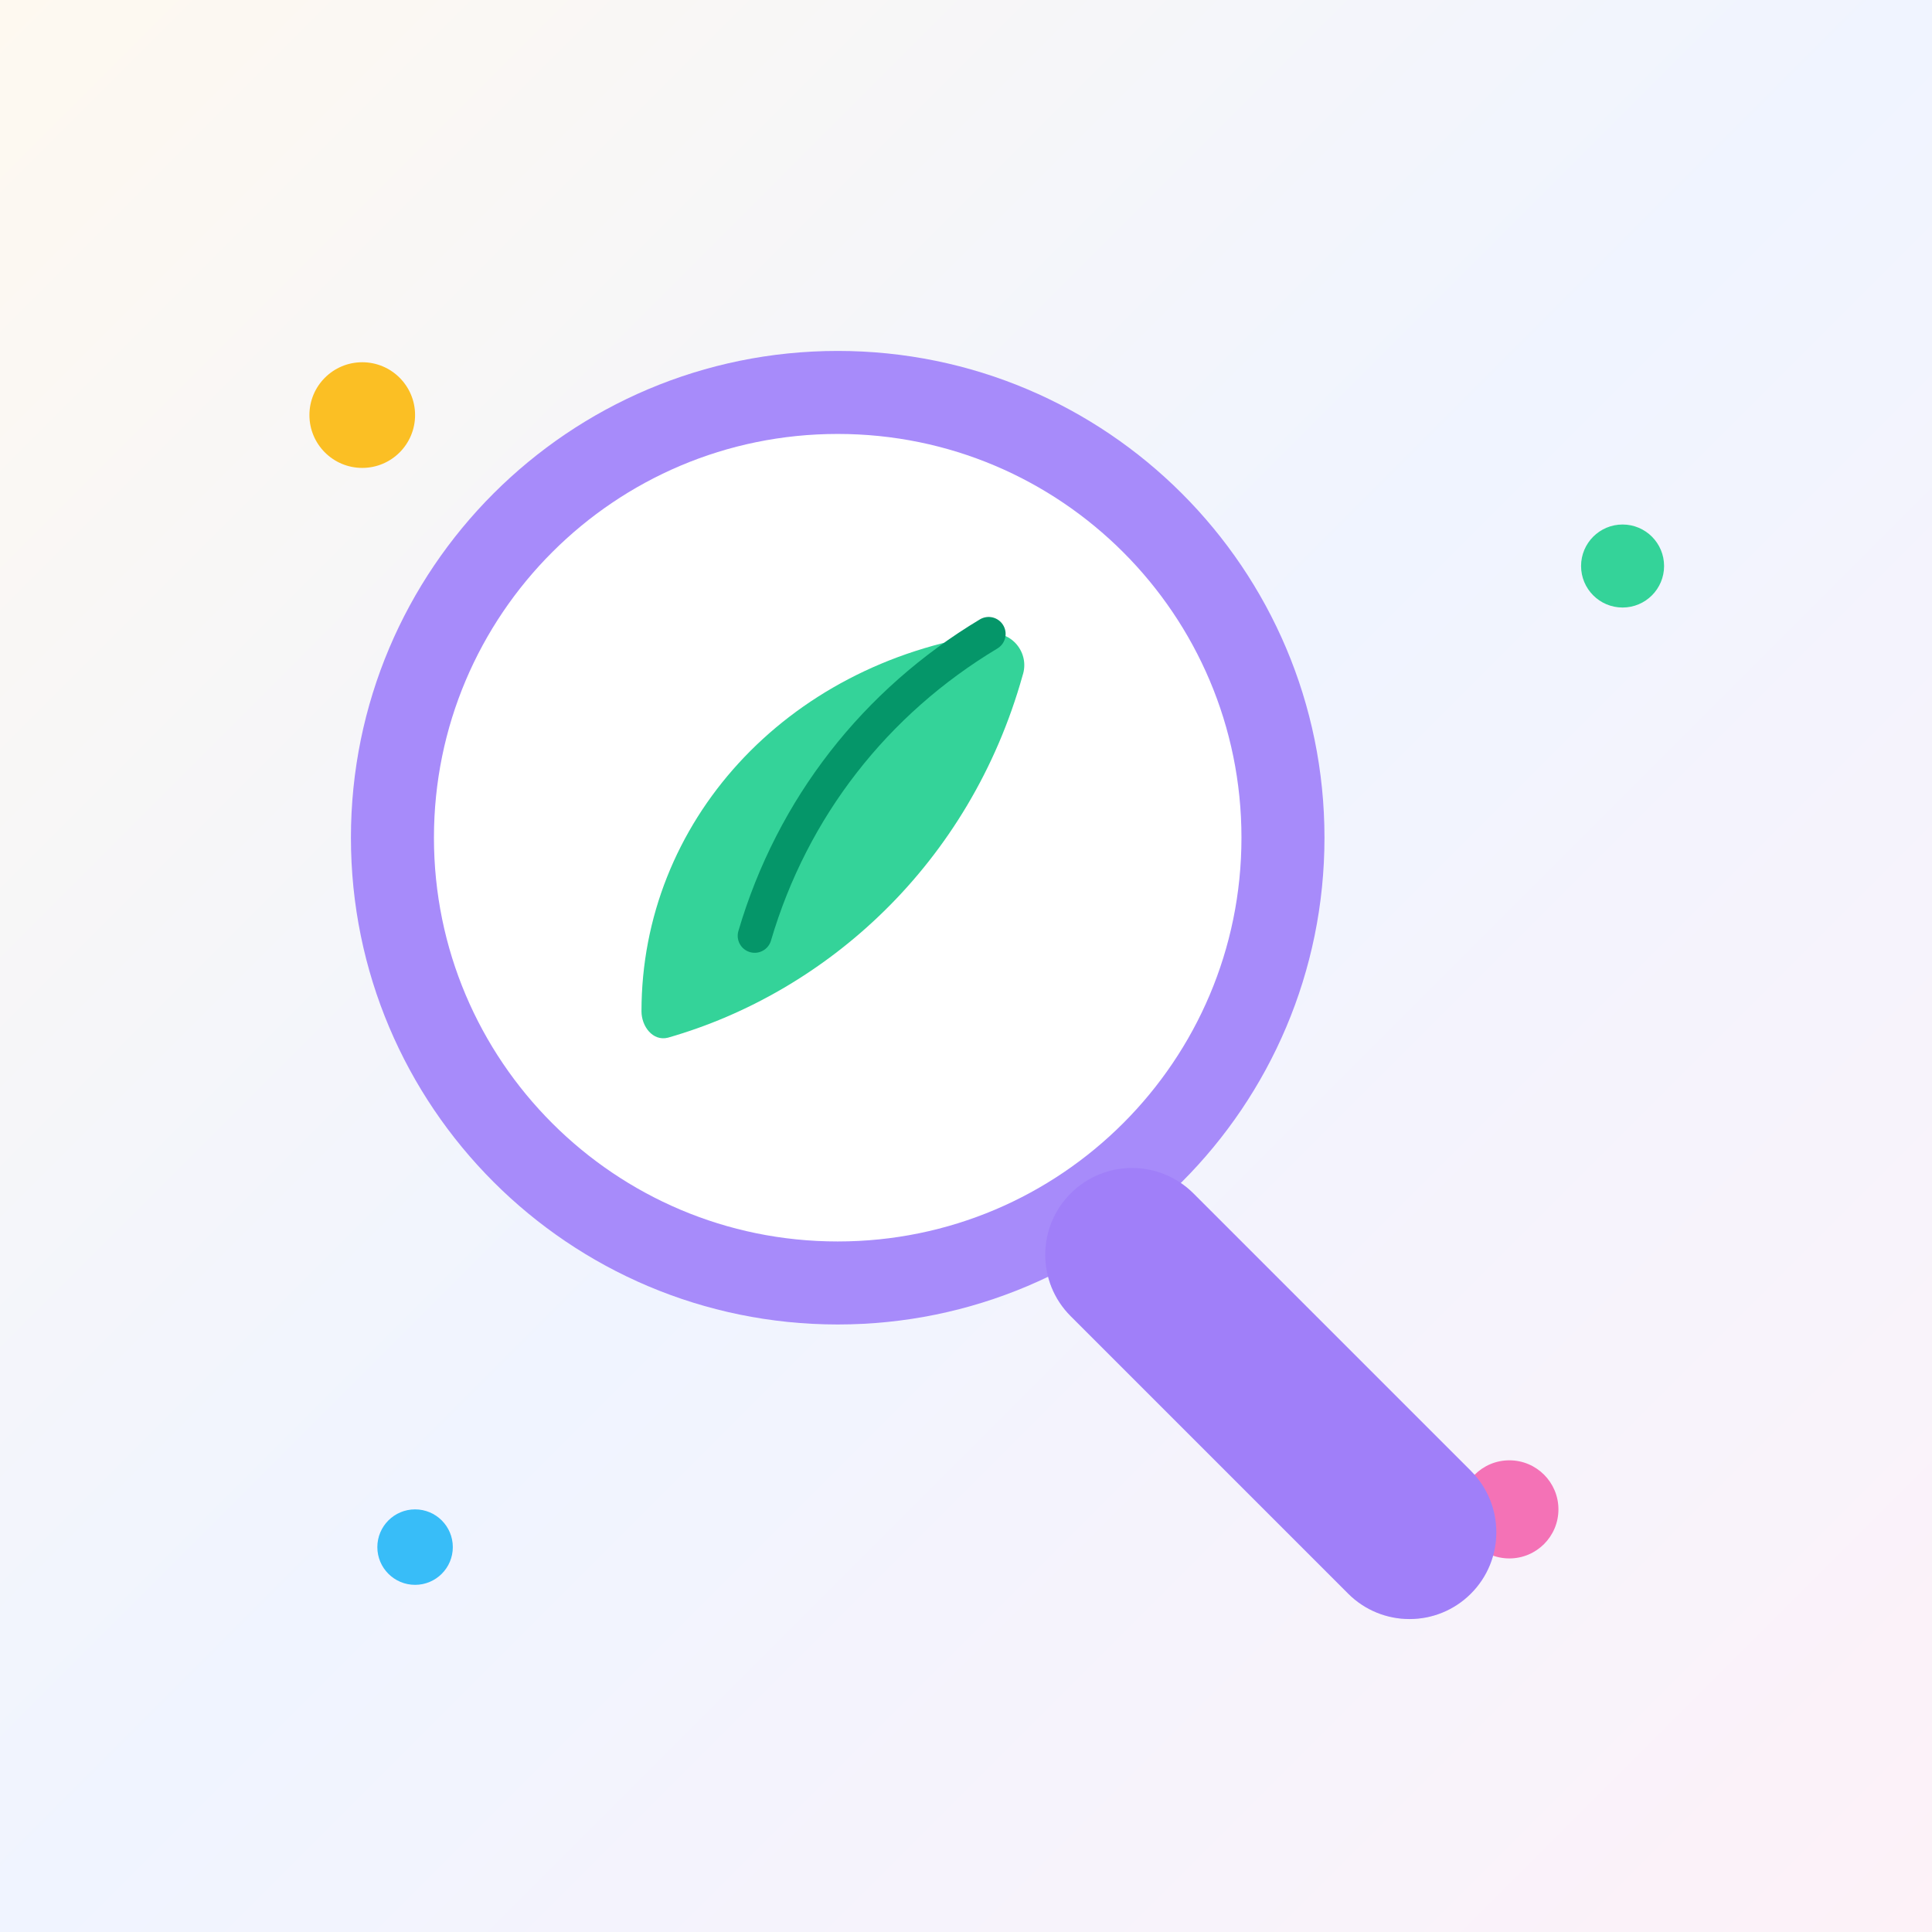
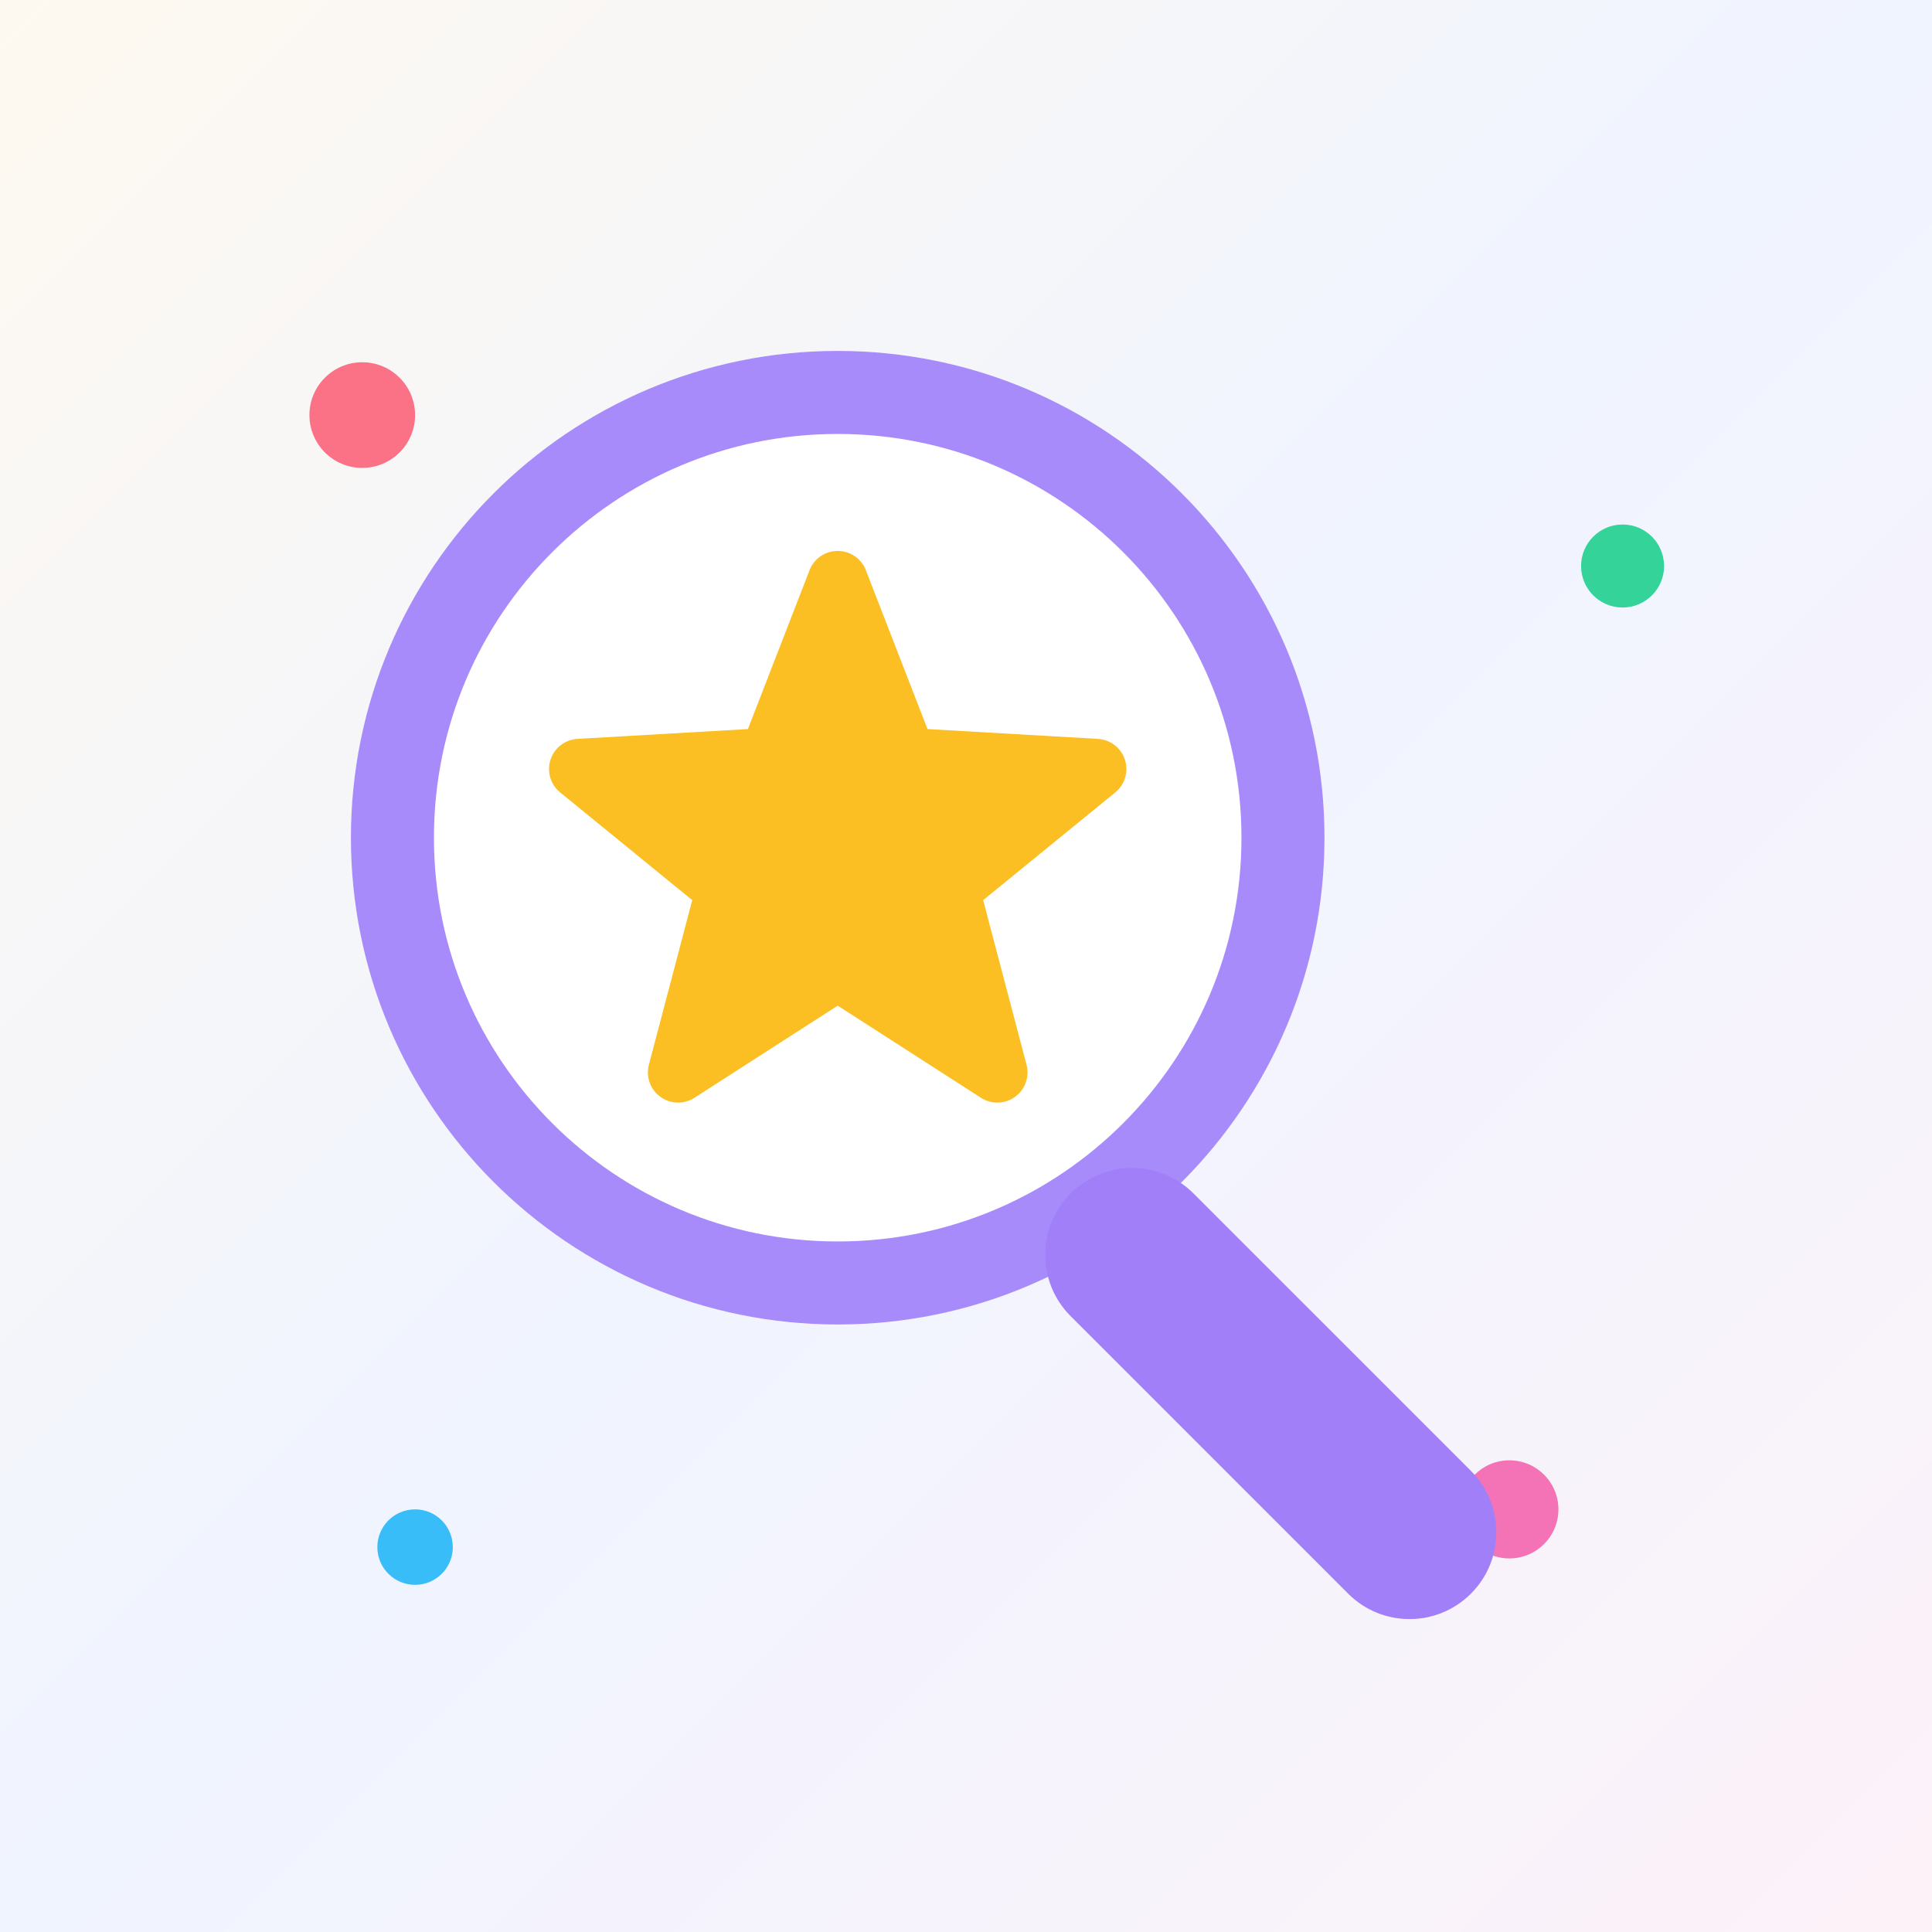
<svg xmlns="http://www.w3.org/2000/svg" width="512" height="512" viewBox="0 0 512 512">
  <defs>
    <linearGradient id="bg" x1="0" y1="0" x2="1" y2="1">
      <stop offset="0%" stop-color="#fef9f0" />
      <stop offset="50%" stop-color="#f0f4ff" />
      <stop offset="100%" stop-color="#fdf2f8" />
    </linearGradient>
  </defs>
  <rect width="512" height="512" fill="url(#bg)" />
-   <circle cx="96" cy="110" r="14" fill="#fbbf24" />
+   <circle cx="96" cy="110" r="14" fill="#fb7185" />
  <circle cx="430" cy="150" r="11" fill="#34d399" />
  <circle cx="400" cy="400" r="13" fill="#f472b6" />
  <circle cx="110" cy="410" r="10" fill="#38bdf8" />
  <g>
    <circle cx="222" cy="222" r="118" fill="#ffffff" />
    <circle cx="222" cy="222" r="118" fill="none" stroke="#a78bfa" stroke-width="22" />
-     <path d="M222 158c-44 12-70 48-70 92 0 6 1 12 2 18 6-44 34-74 74-86 4-1 6-5 5-9-1-4-7-6-11-15z" fill="#34d399" opacity="0" />
-     <path d="M170 268c0-50 38-92 92-100 6-1 11 5 9 11-14 50-52 84-94 96-4 1-7-3-7-7z" fill="#34d399" />
-     <path d="M262 168c-30 18-52 46-62 80" fill="none" stroke="#059669" stroke-width="9" stroke-linecap="round" />
+     <path d="M222 154 240.2 200.9 290.5 203.8 251.5 235.6 264.3 284.2 222 257 179.7 284.2 192.5 235.6 153.5 203.8 203.8 200.9Z" fill="#fbbf24" stroke="#fbbf24" stroke-width="16" stroke-linejoin="round" />
  </g>
  <rect x="300" y="300" width="150" height="46" rx="23" transform="rotate(45 300 300)" fill="#a78bfa" />
  <rect x="300" y="300" width="150" height="46" rx="23" transform="rotate(45 300 300)" fill="#8b5cf6" opacity="0.25" />
</svg>
